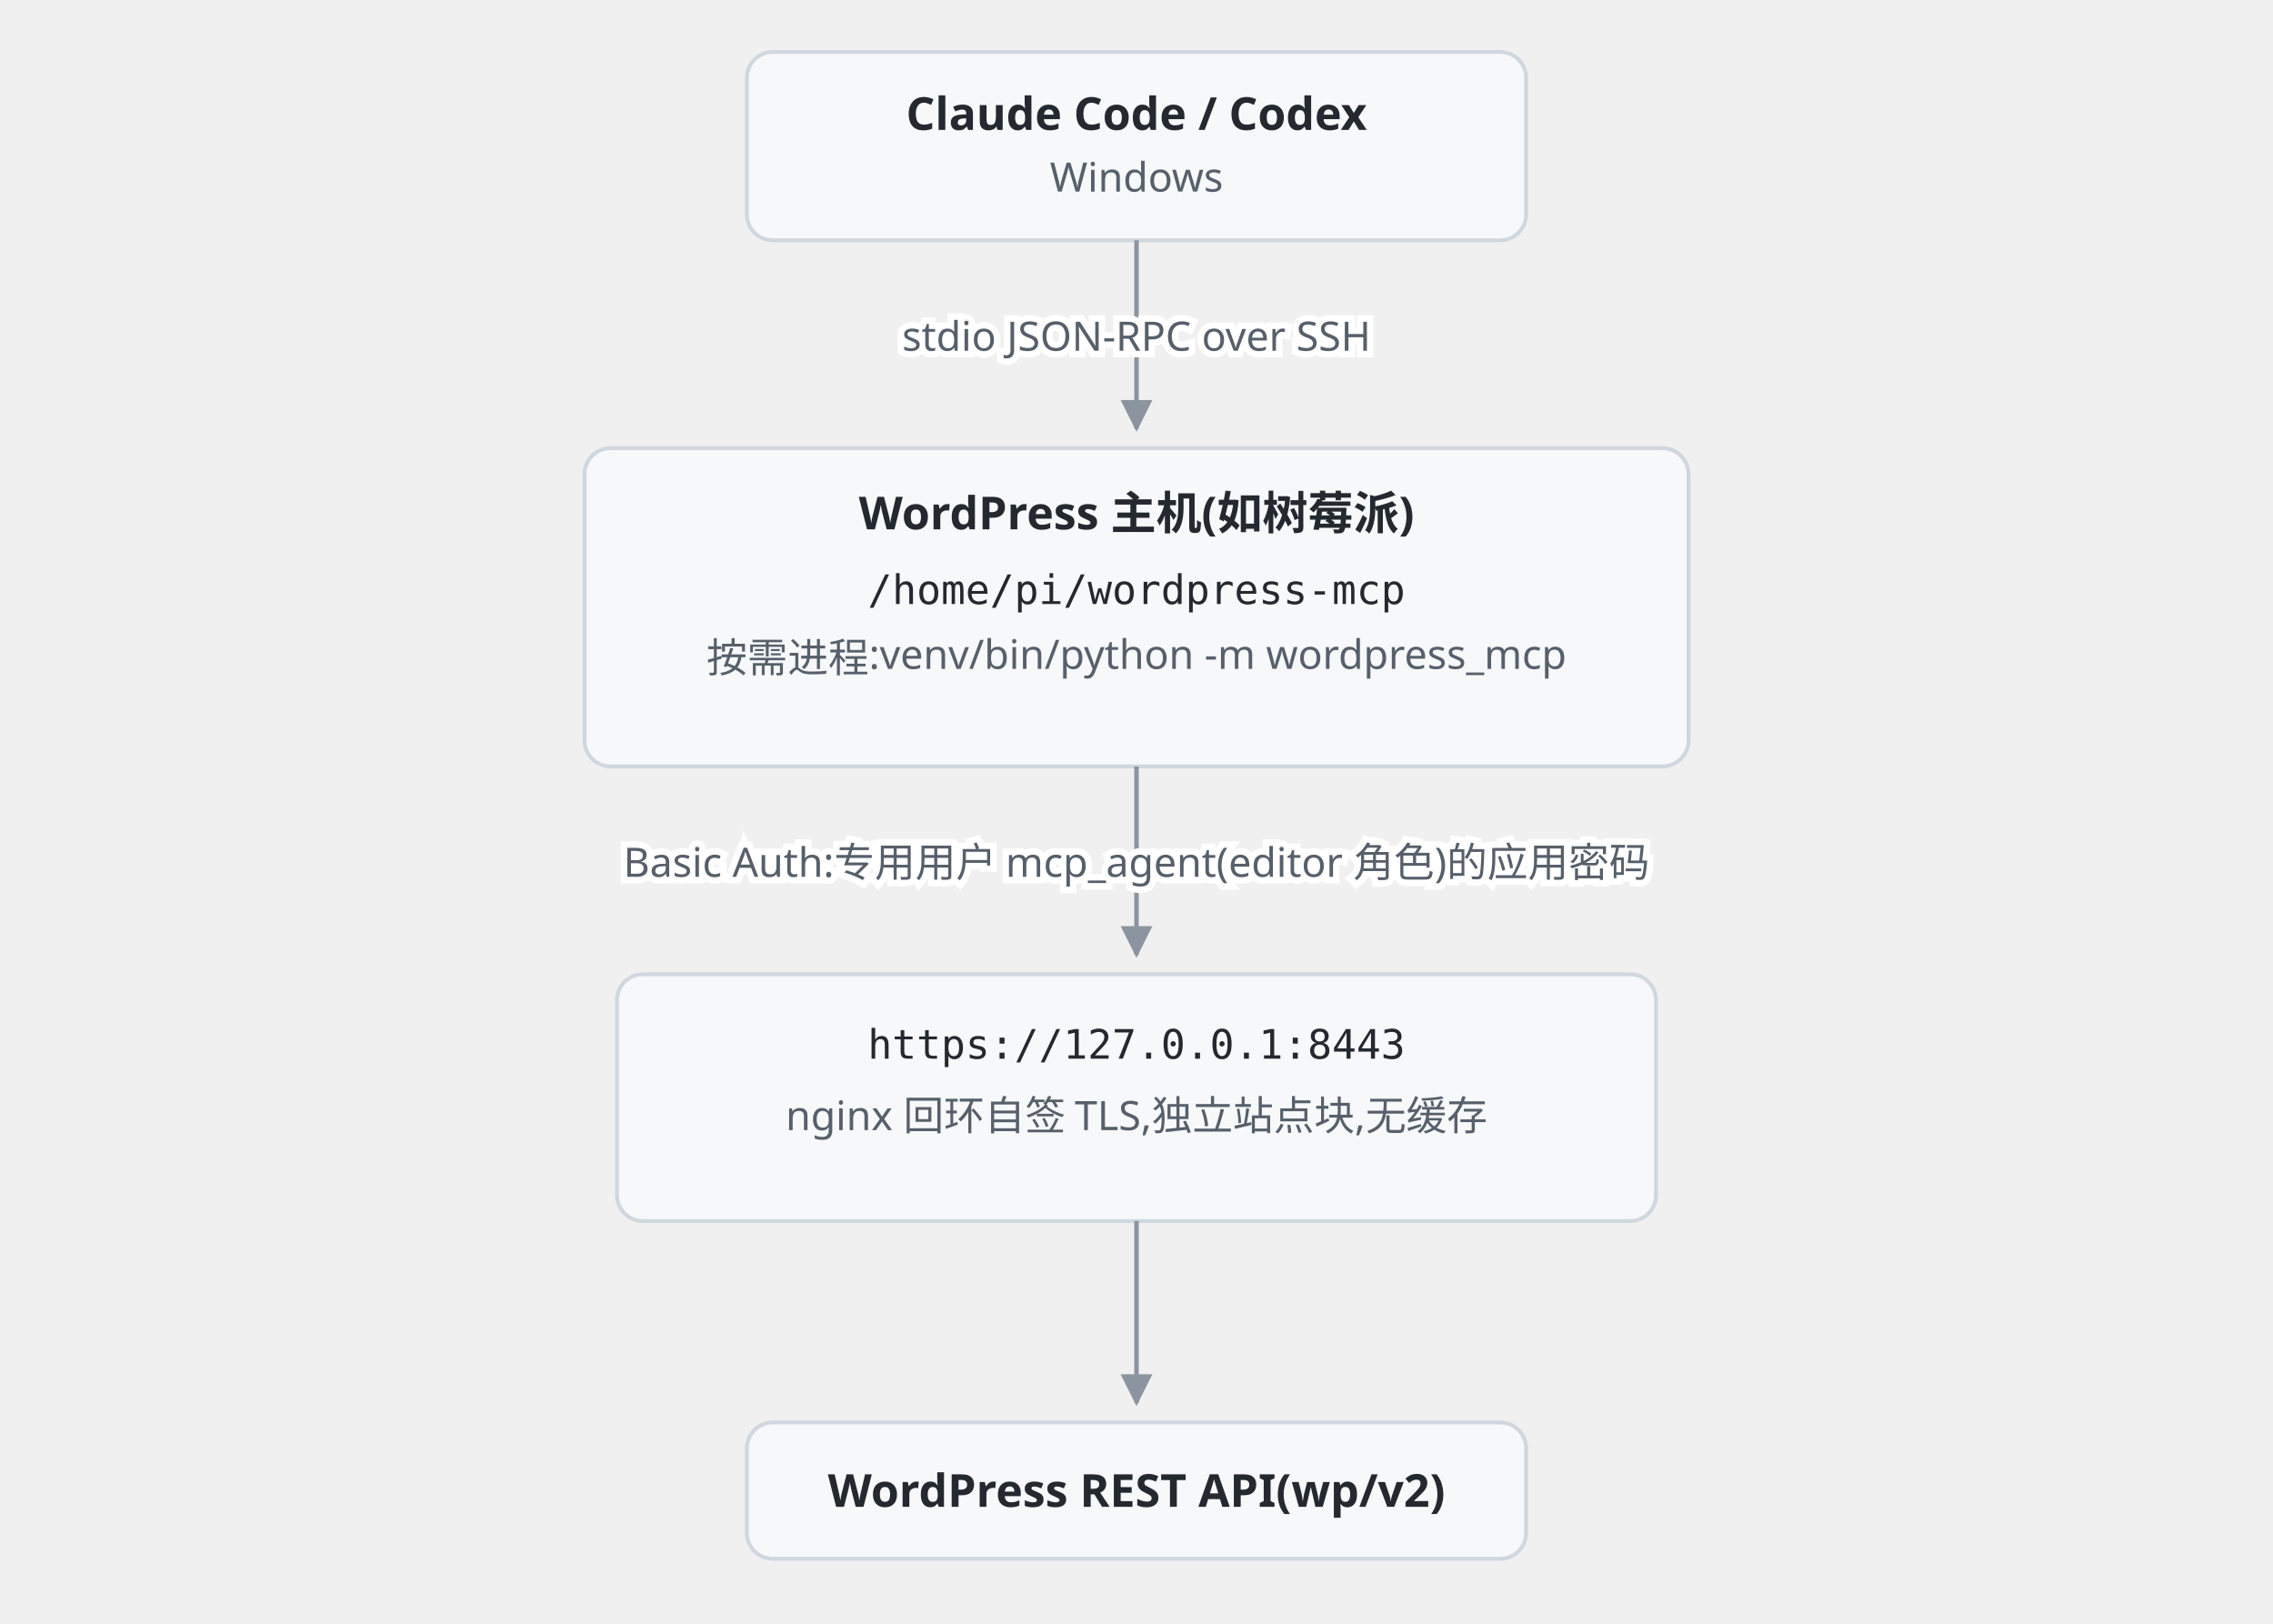
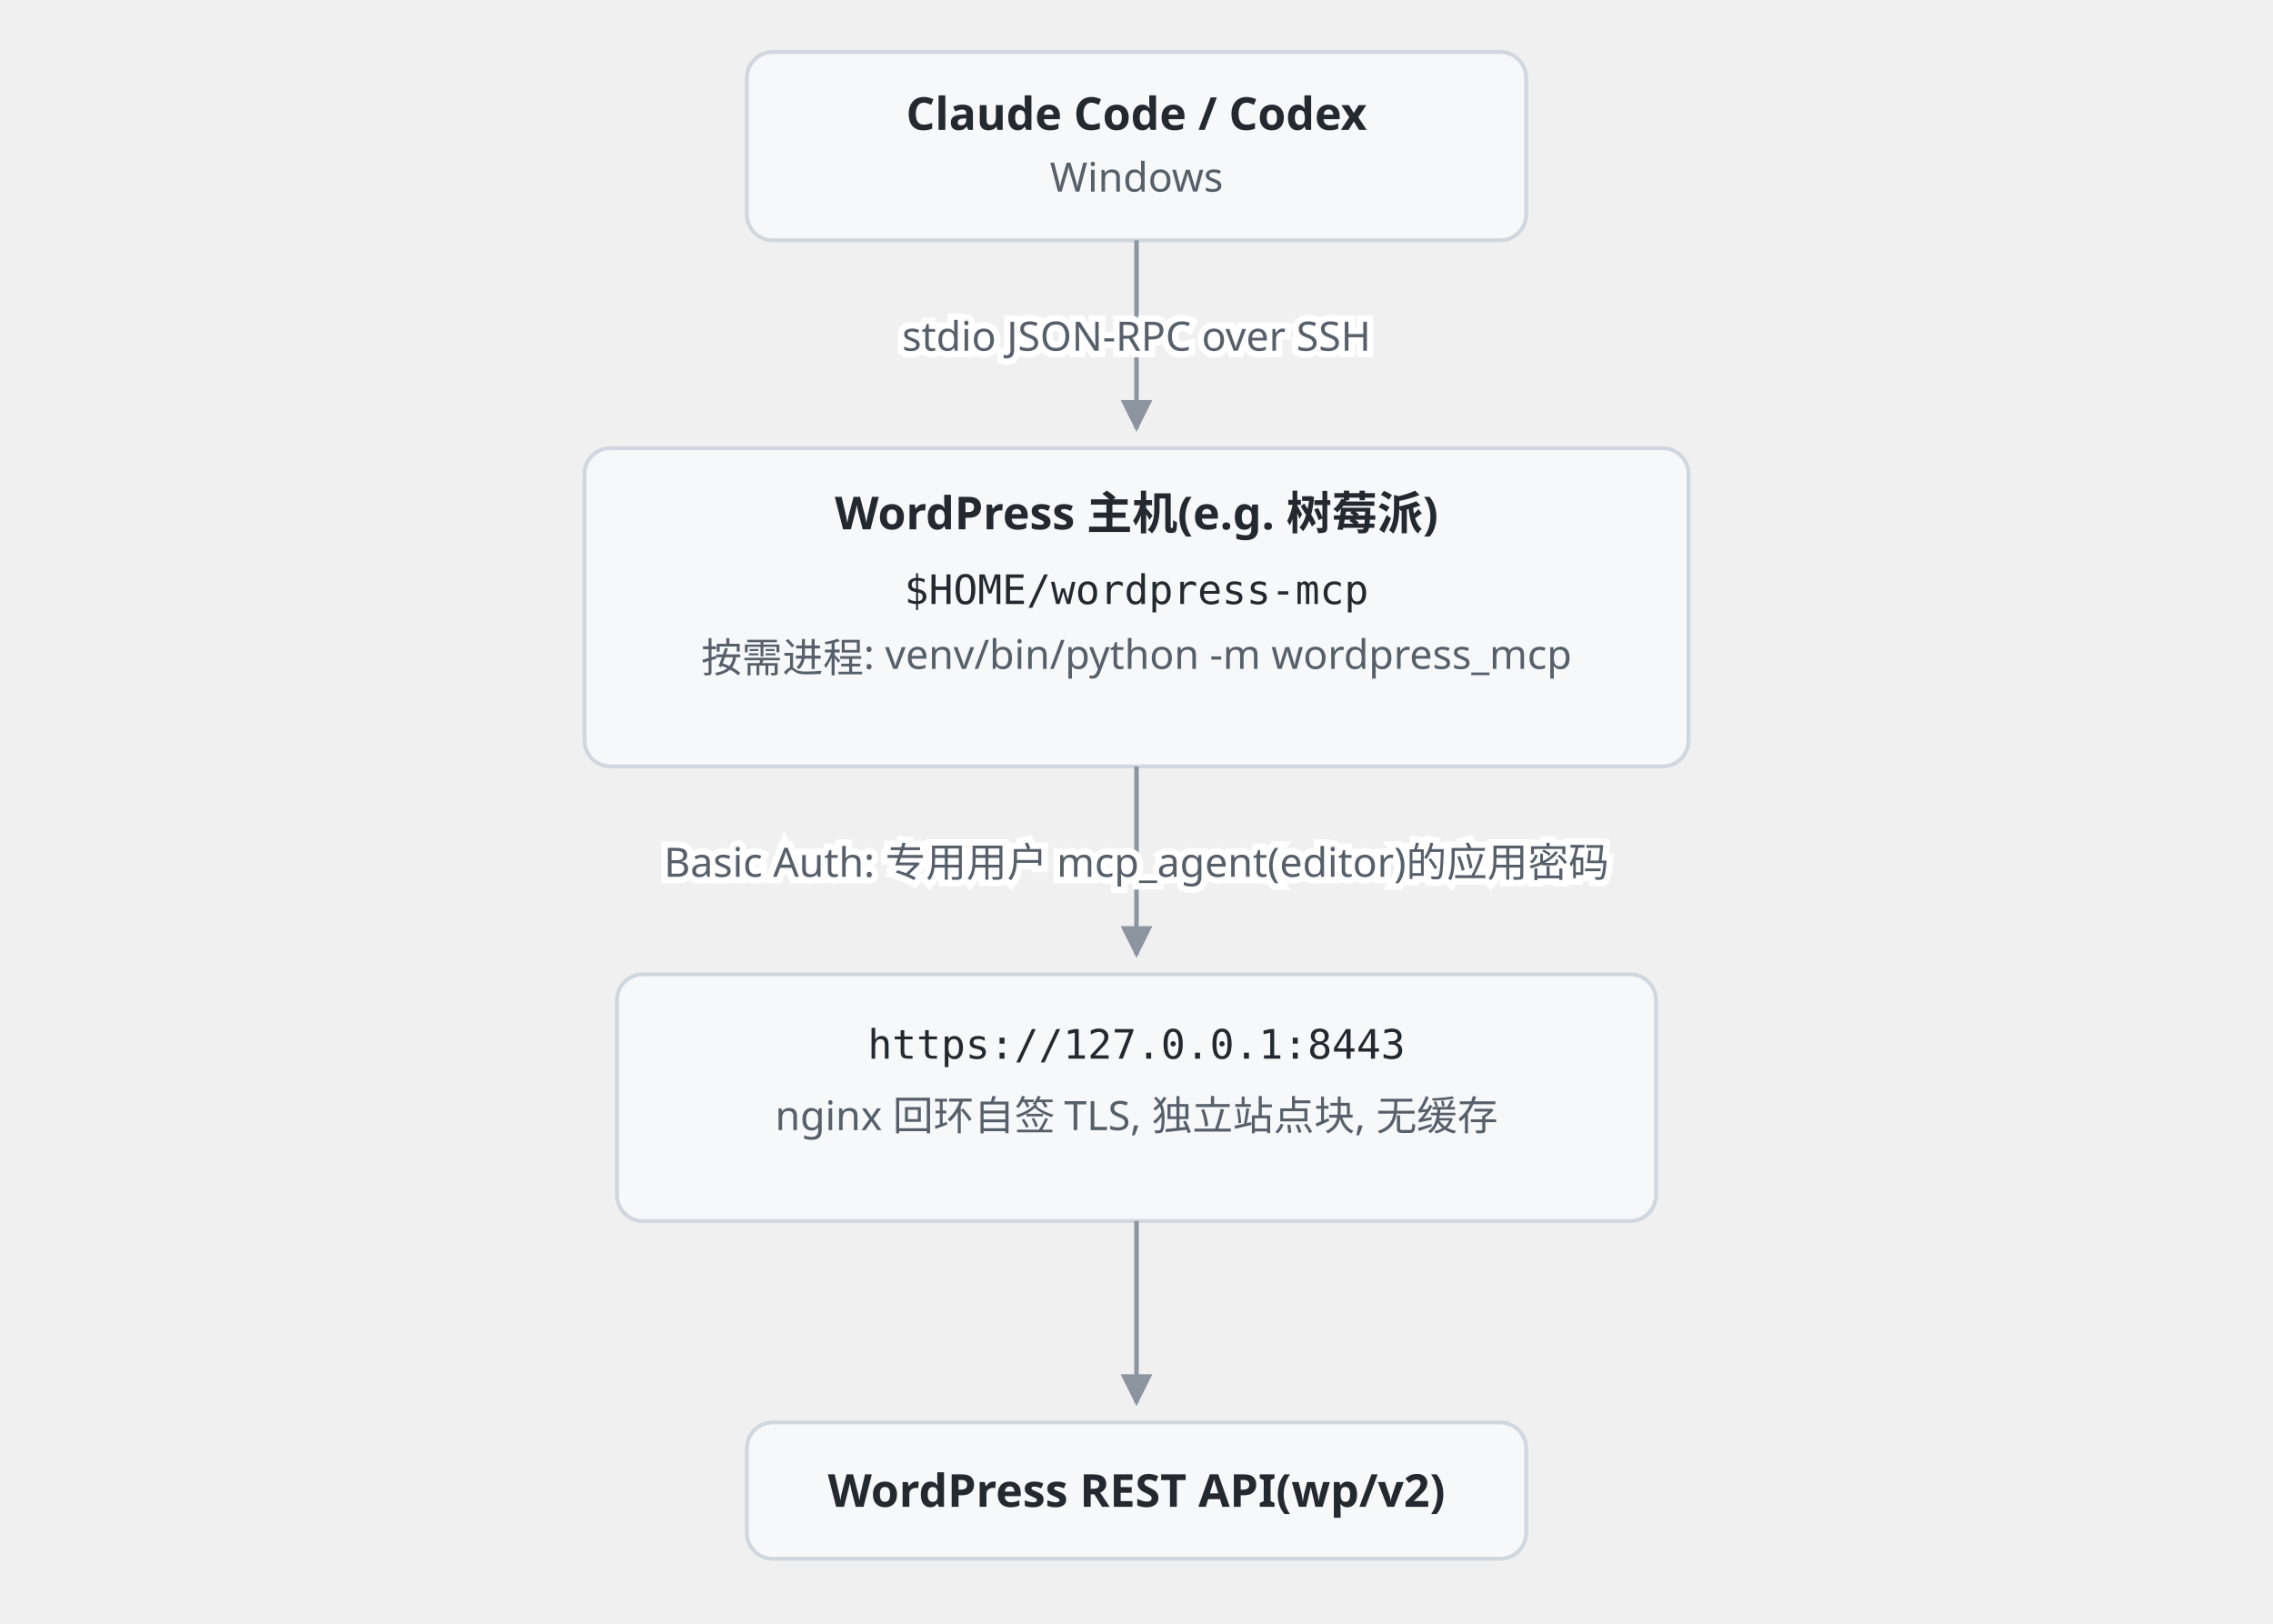
<svg xmlns="http://www.w3.org/2000/svg" viewBox="0 0 700 500" width="700" font-family="Segoe UI, PingFang SC, Microsoft YaHei, sans-serif">
  <defs>
    <marker id="arrow" viewBox="0 0 10 10" refX="9" refY="5" markerWidth="7" markerHeight="7" orient="auto-start-reverse">
      <path d="M 0 0 L 10 5 L 0 10 z" fill="#8c959f" />
    </marker>
    <style>
      .node { fill: #f6f8fa; stroke: #d0d7de; stroke-width: 1.2; }
      .title { font-size: 14px; font-weight: 600; fill: #24292f; }
      .mono { font-size: 12.5px; fill: #24292f; font-family: Consolas, monospace; }
      .detail { font-size: 12.5px; fill: #57606a; }
      .edge { stroke: #8c959f; stroke-width: 1.4; fill: none; }
      .label { font-size: 12.5px; fill: #57606a; paint-order: stroke; stroke: #ffffff; stroke-width: 4; }
    </style>
  </defs>
  <rect class="node" x="230" y="16" width="240" height="58" rx="8" />
  <text class="title" x="350" y="40" text-anchor="middle">Claude Code / Codex</text>
  <text class="detail" x="350" y="59" text-anchor="middle">Windows</text>
  <path class="edge" d="M 350 74 V 132" marker-end="url(#arrow)" />
  <text class="label" x="350" y="108" text-anchor="middle">stdio JSON-RPC over SSH</text>
  <rect class="node" x="180" y="138" width="340" height="98" rx="8" />
-   <text class="title" x="350" y="163" text-anchor="middle">WordPress 主机(如树莓派)</text>
-   <text class="mono" x="350" y="186" text-anchor="middle">/home/pi/wordpress-mcp</text>
-   <text class="detail" x="350" y="207" text-anchor="middle">按需进程:venv/bin/python -m wordpress_mcp</text>
+   <text class="title" x="350" y="163" text-anchor="middle">WordPress 主机(e.g. 树莓派)</text>
+   <text class="mono" x="350" y="186" text-anchor="middle">$HOME/wordpress-mcp</text>
+   <text class="detail" x="350" y="207" text-anchor="middle">按需进程: venv/bin/python -m wordpress_mcp</text>
  <path class="edge" d="M 350 236 V 294" marker-end="url(#arrow)" />
-   <text class="label" x="350" y="270" text-anchor="middle">Basic Auth:专用用户 mcp_agent(editor 角色)的应用密码</text>
+   <text class="label" x="350" y="270" text-anchor="middle">Basic Auth: 专用用户 mcp_agent(editor)的应用密码</text>
  <rect class="node" x="190" y="300" width="320" height="76" rx="8" />
  <text class="mono" x="350" y="326" text-anchor="middle">https://127.0.0.1:8443</text>
-   <text class="detail" x="350" y="348" text-anchor="middle">nginx 回环自签 TLS,独立站点块,无缓存</text>
+   <text class="detail" x="350" y="348" text-anchor="middle">nginx 回环自签 TLS, 独立站点块, 无缓存</text>
  <path class="edge" d="M 350 376 V 432" marker-end="url(#arrow)" />
  <rect class="node" x="230" y="438" width="240" height="42" rx="8" />
  <text class="title" x="350" y="464" text-anchor="middle">WordPress REST API(wp/v2)</text>
</svg>
